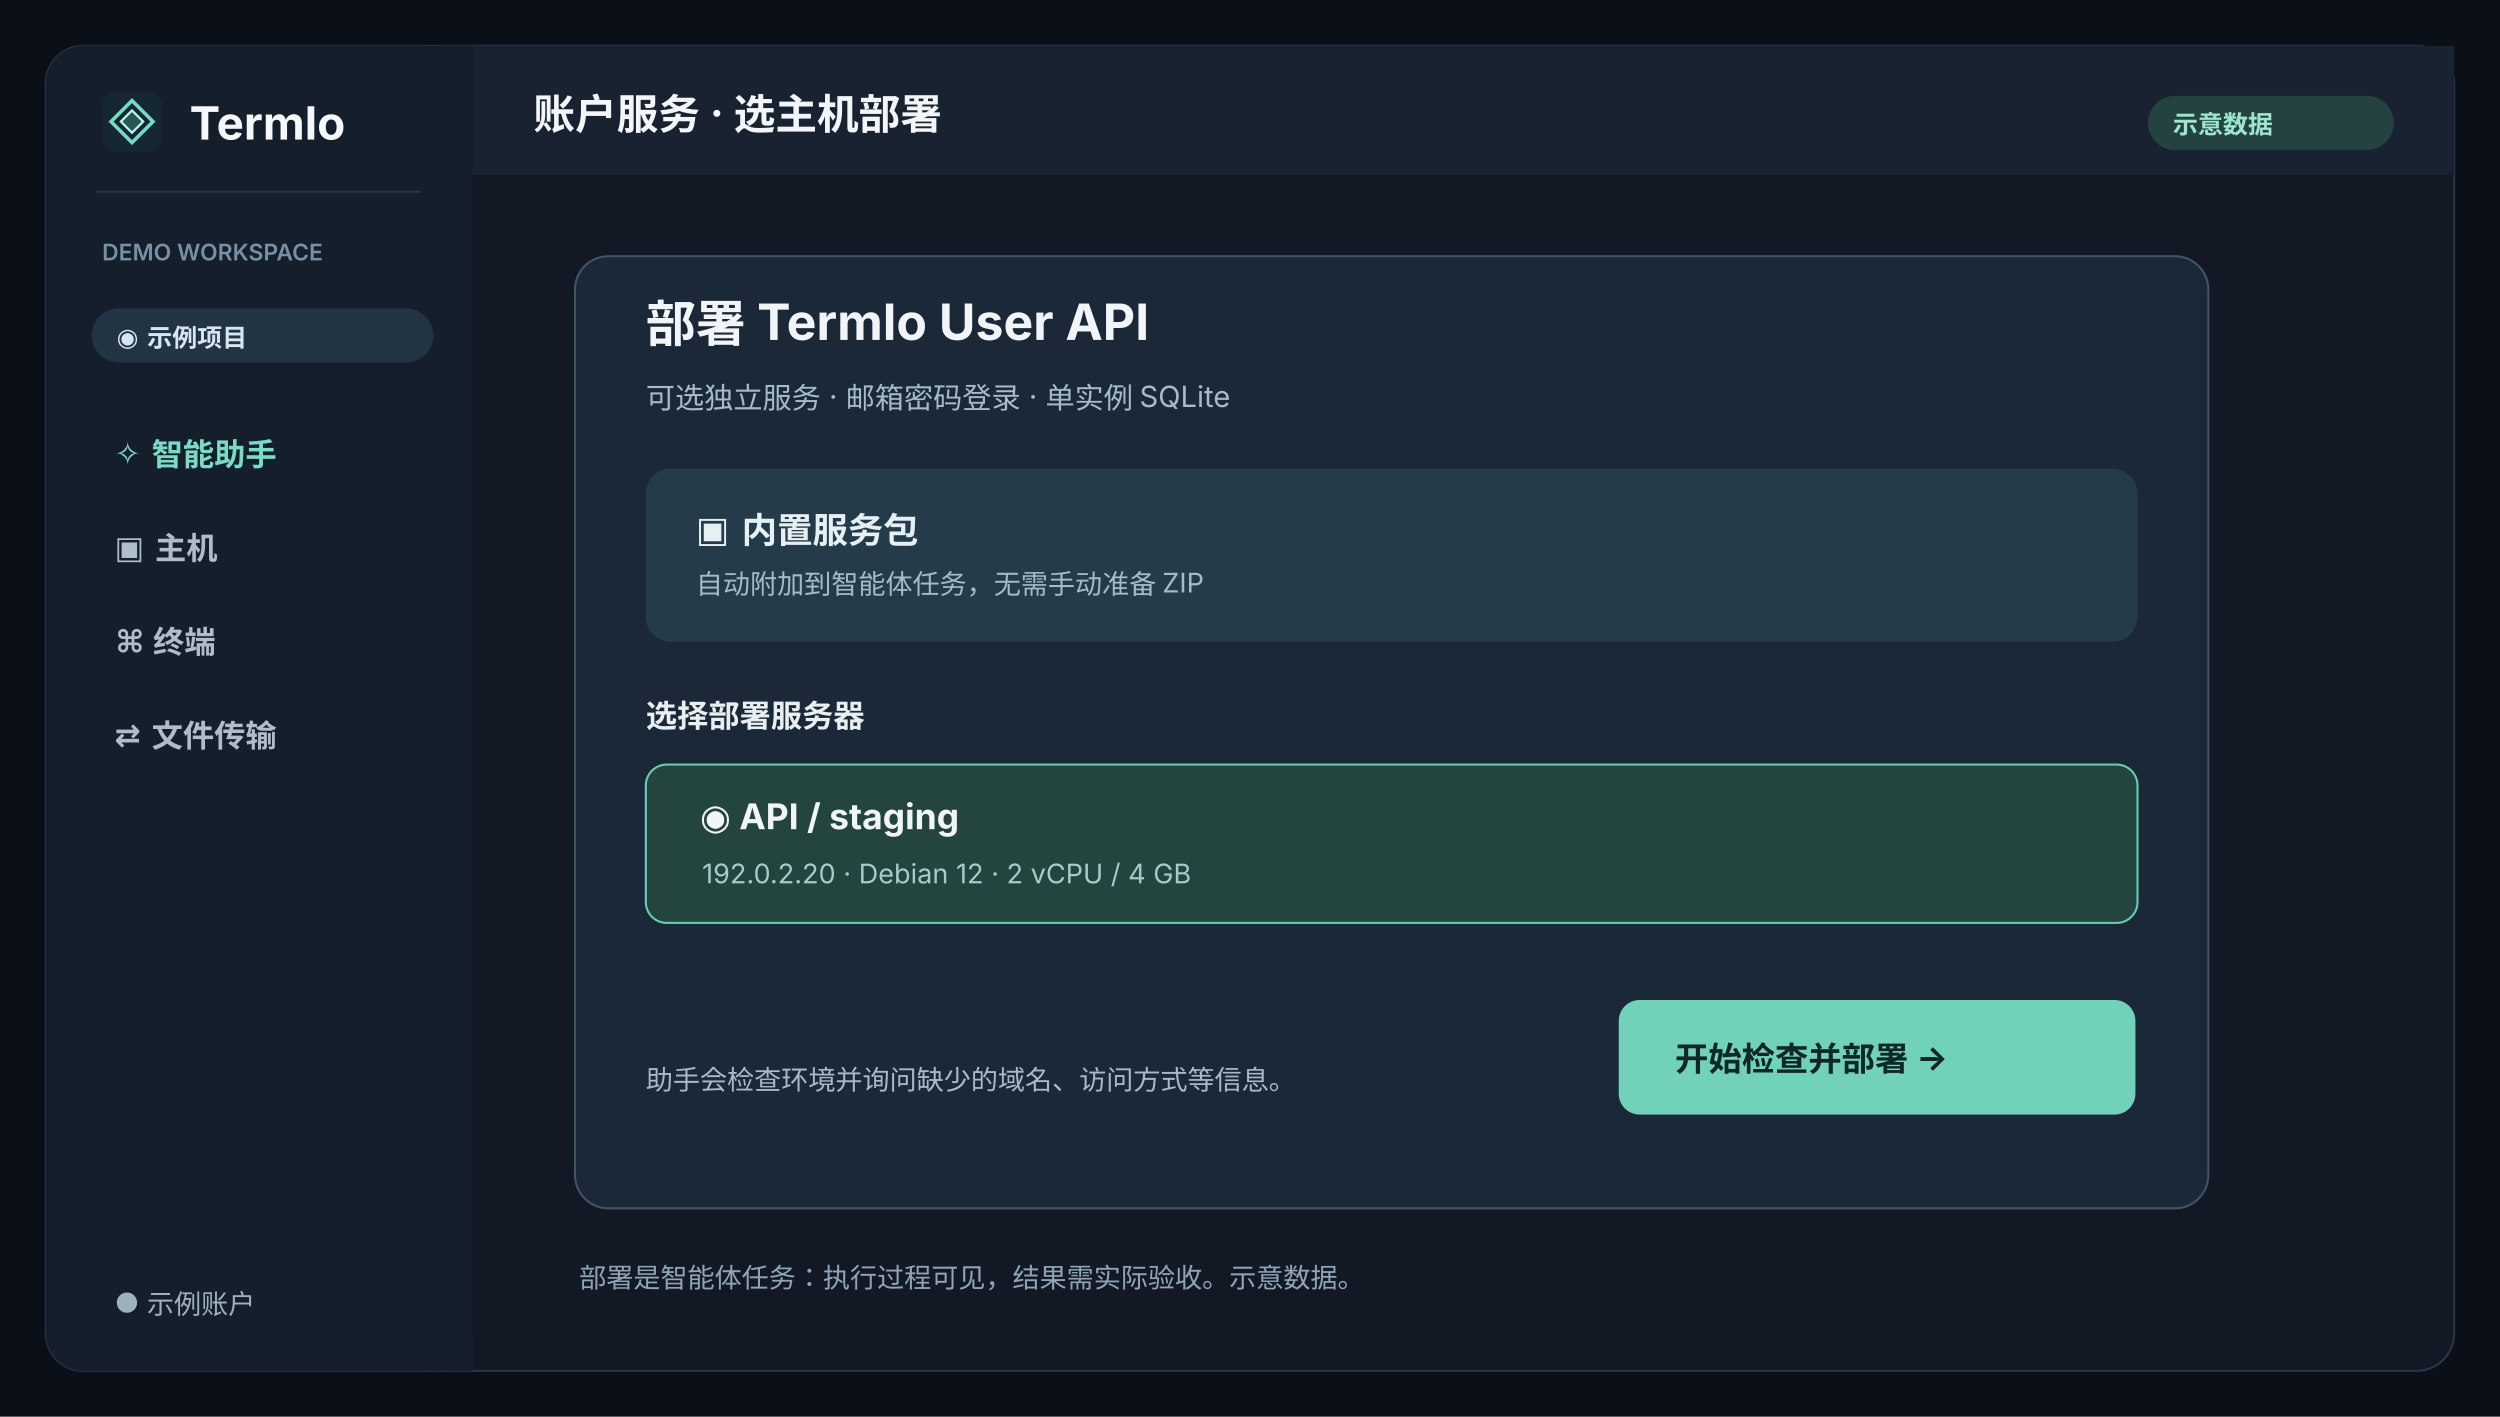
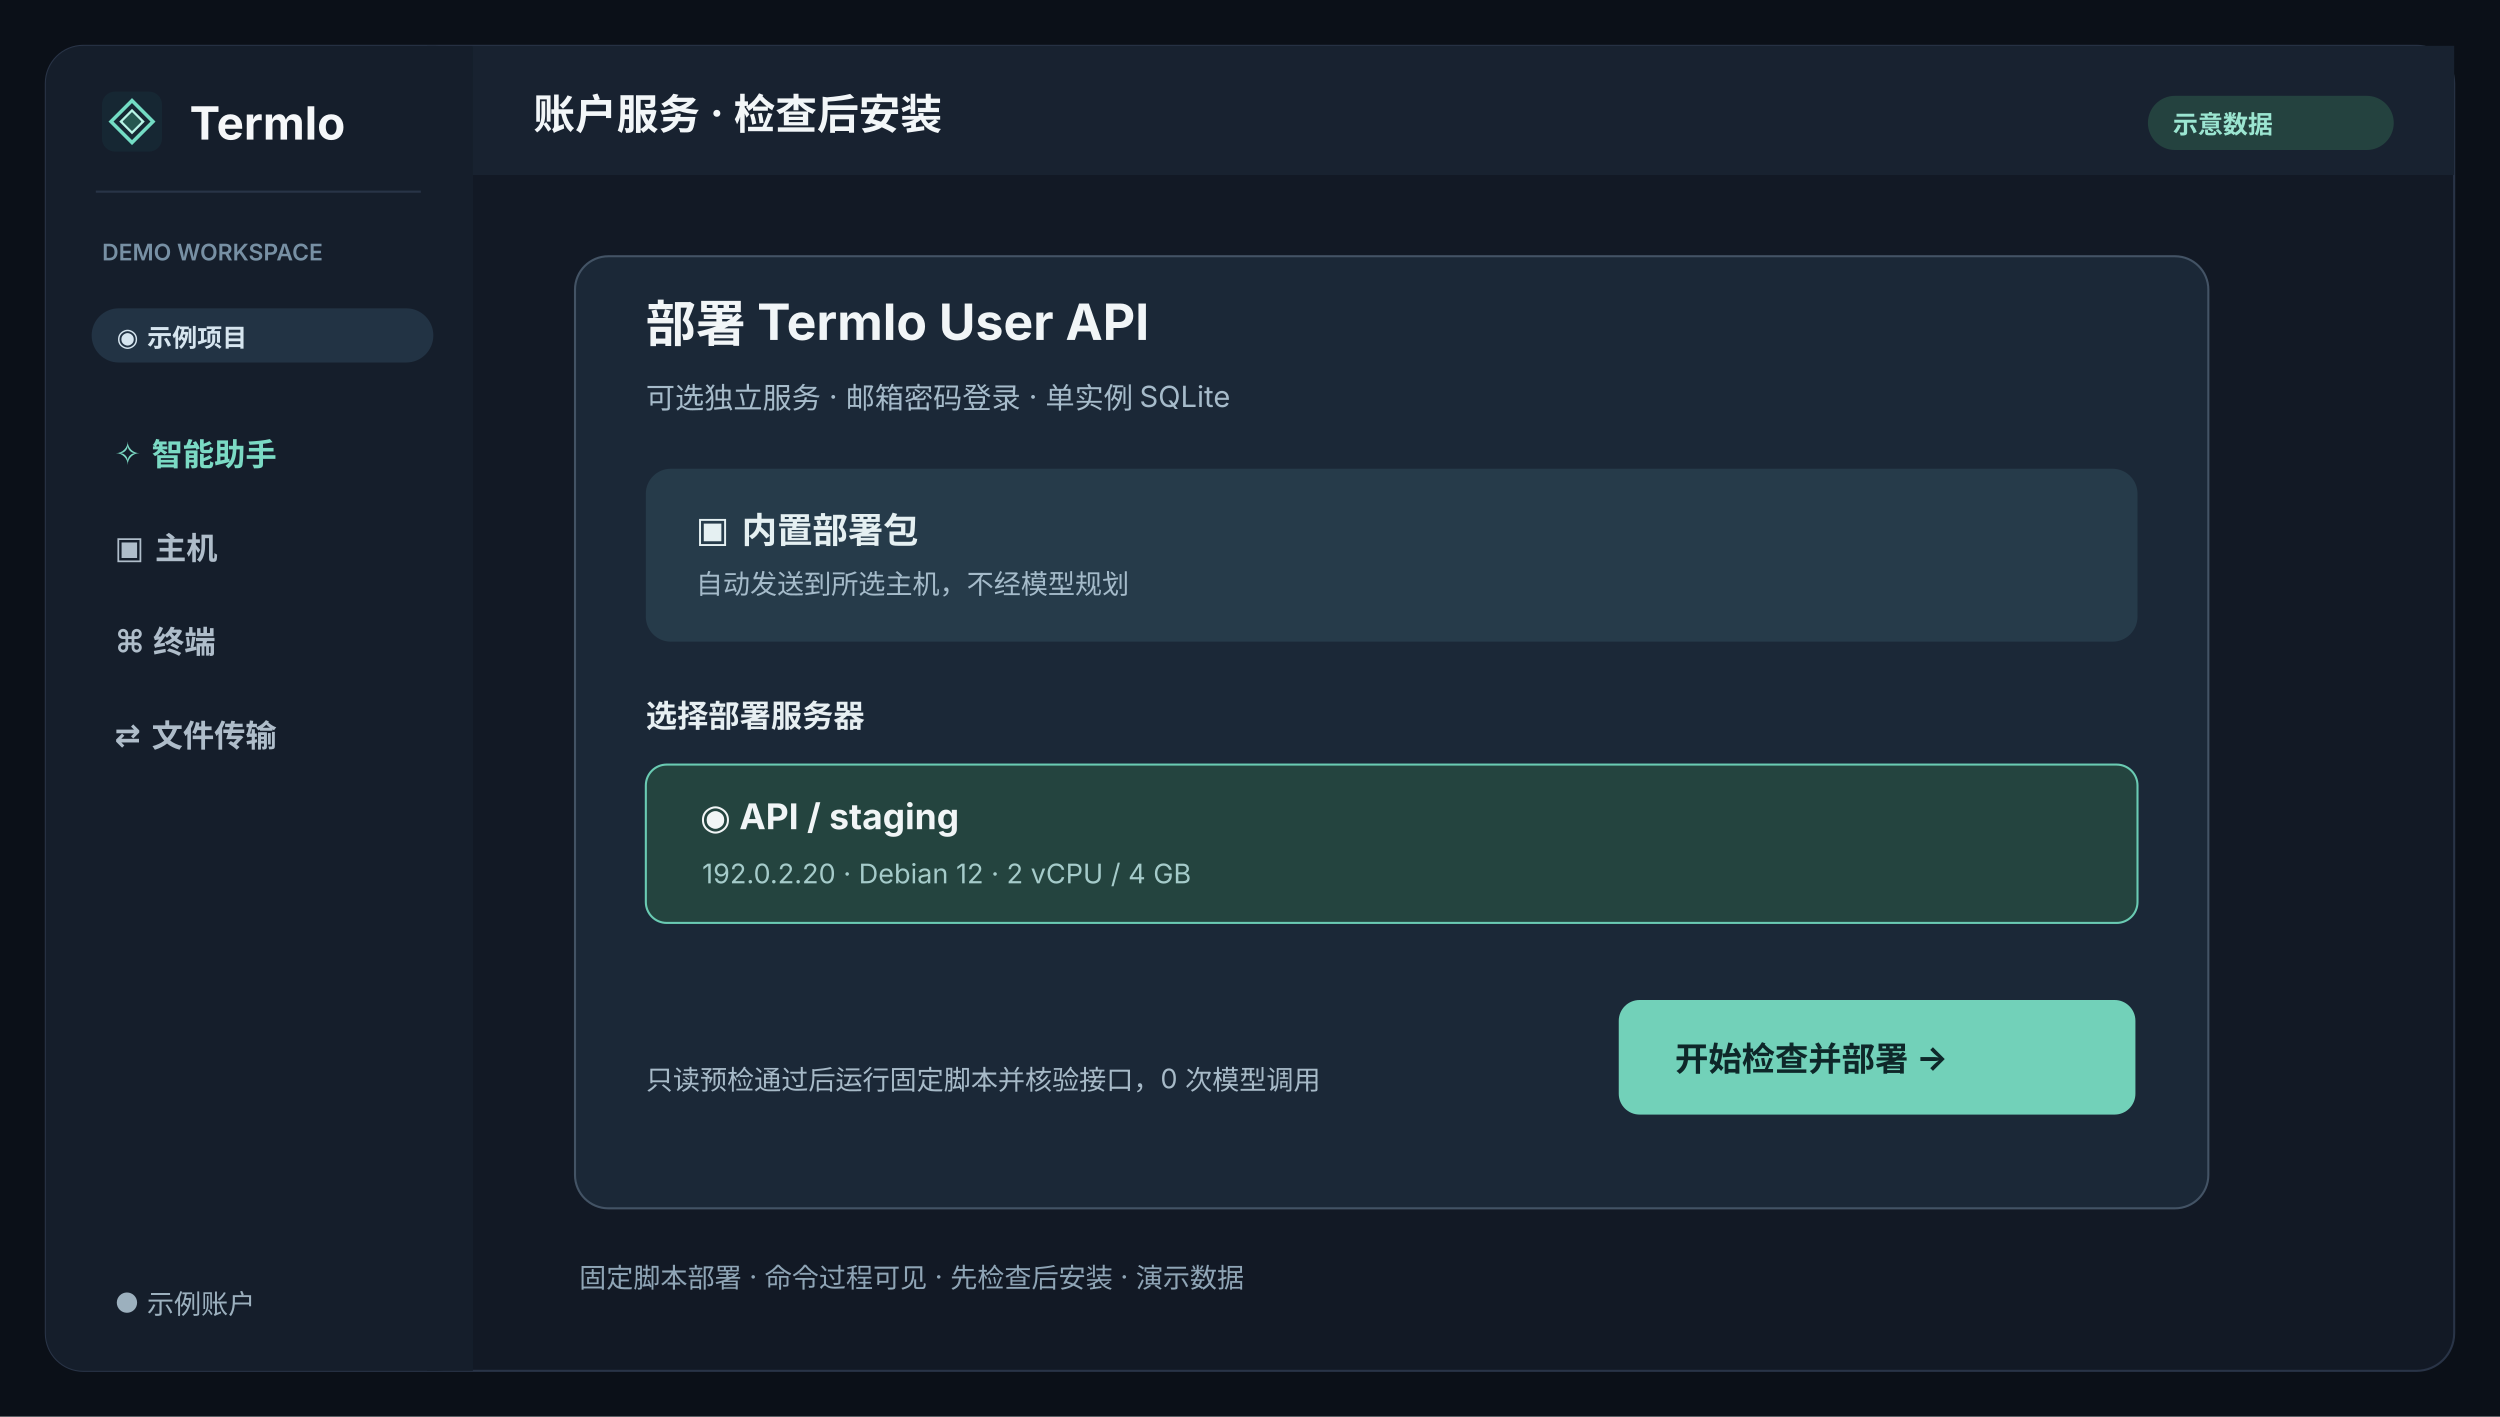
<svg xmlns="http://www.w3.org/2000/svg" width="1200" height="680" viewBox="0 0 1200 680">
  <rect width="1200" height="680" fill="#0b1018" />
  <rect x="22" y="22" width="1156" height="636" rx="18" fill="#121925" stroke="#293447" />
  <rect x="22" y="22" width="205" height="636" rx="18" fill="#151e2b" stroke="none" />
  <rect x="205" y="22" width="22" height="636" rx="0" fill="#151e2b" stroke="none" />
  <g transform="translate(48 43) scale(0.12)">
    <rect x="8" y="8" width="240" height="240" rx="52" fill="#162733" />
    <path d="M128 34 222 128 128 222 34 128Z M128 54 202 128 128 202 54 128Z" fill="#73DCC4" fill-rule="evenodd" />
    <path d="M128 77 179 128 128 179 77 128Z M128 91 165 128 128 165 91 128Z" fill="#B7F5E6" fill-rule="evenodd" />
    <path d="M128 91 165 128 128 165 91 128Z" fill="#265750" />
  </g>
  <text x="91" y="67" fill="#f5f7f9" font-family="Inter,Segoe UI,Arial,sans-serif" font-size="22" font-weight="700">Termlo</text>
  <path d="M46 92H202" stroke="#283447" />
  <text x="49" y="125" fill="#7790a4" font-family="Inter,Segoe UI,Arial,sans-serif" font-size="11" font-weight="600">DEMO WORKSPACE</text>
  <rect x="44" y="148" width="164" height="26" rx="13" fill="#223344" stroke="none" />
  <text x="56" y="166" fill="#d6e5ef" font-family="Inter,Segoe UI,Arial,sans-serif" font-size="12" font-weight="600">◉  示例项目</text>
  <text x="55" y="223" fill="#7bdac4" font-family="Inter,Segoe UI,Arial,sans-serif" font-size="15" font-weight="600">✧  智能助手</text>
  <text x="55" y="268" fill="#afbdca" font-family="Inter,Segoe UI,Arial,sans-serif" font-size="15" font-weight="600">▣  主机</text>
  <text x="55" y="313" fill="#afbdca" font-family="Inter,Segoe UI,Arial,sans-serif" font-size="15" font-weight="600">⌘  终端</text>
  <text x="55" y="358" fill="#afbdca" font-family="Inter,Segoe UI,Arial,sans-serif" font-size="15" font-weight="600">⇄  文件传输</text>
  <text x="55" y="630" fill="#9cb0be" font-family="Inter,Segoe UI,Arial,sans-serif" font-size="13" font-weight="400">●  示例账户</text>
  <rect x="227" y="22" width="951" height="62" rx="0" fill="#182230" stroke="none" />
-   <text x="256" y="62" fill="#f2f6f8" font-family="Inter,Segoe UI,Arial,sans-serif" font-size="20" font-weight="650">账户服务 · 选主机部署</text>
+   <text x="256" y="62" fill="#f2f6f8" font-family="Inter,Segoe UI,Arial,sans-serif" font-size="20" font-weight="650">账户服务 · 检查后安装</text>
  <rect x="1031" y="46" width="118" height="26" rx="13" fill="#24423f" stroke="none" />
  <text x="1043" y="64" fill="#9be5d1" font-family="Inter,Segoe UI,Arial,sans-serif" font-size="12" font-weight="600">示意数据</text>
  <rect x="276" y="123" width="784" height="457" rx="16" fill="#1b2837" stroke="#435365" />
  <text x="310" y="164" fill="#f1f5f7" font-family="Inter,Segoe UI,Arial,sans-serif" font-size="24" font-weight="650">部署 Termlo User API</text>
  <text x="310" y="196" fill="#a6bbca" font-family="Inter,Segoe UI,Arial,sans-serif" font-size="14" font-weight="400">可选独立服务 · 邮箱密码登录 · 单实例 SQLite</text>
  <rect x="310" y="225" width="716" height="83" rx="12" fill="#263b4a" stroke="none" />
-   <text x="334" y="260" fill="#e5f0f2" font-family="Inter,Segoe UI,Arial,sans-serif" font-size="17" font-weight="650">▣  内置服务包</text>
-   <text x="334" y="285" fill="#a5bbca" font-family="Inter,Segoe UI,Arial,sans-serif" font-size="13" font-weight="400">自动附加到智能体任务，无需手动准备 ZIP</text>
+   <text x="334" y="260" fill="#e5f0f2" font-family="Inter,Segoe UI,Arial,sans-serif" font-size="17" font-weight="650">▣  内置部署包</text>
+   <text x="334" y="285" fill="#a5bbca" font-family="Inter,Segoe UI,Arial,sans-serif" font-size="13" font-weight="400">自动发送到所选主机，不经模型规划</text>
  <text x="310" y="349" fill="#e7eff2" font-family="Inter,Segoe UI,Arial,sans-serif" font-size="15" font-weight="650">选择部署服务器</text>
  <rect x="310" y="367" width="716" height="76" rx="10" fill="#24443f" stroke="#6acbb3" />
  <text x="336" y="398" fill="#f1f5f6" font-family="Inter,Segoe UI,Arial,sans-serif" font-size="17" font-weight="650">◉  API / staging</text>
  <text x="337" y="424" fill="#a5cbca" font-family="Inter,Segoe UI,Arial,sans-serif" font-size="13" font-weight="400">192.0.2.20  ·  Debian 12  ·  2 vCPU / 4 GB</text>
  <rect x="777" y="480" width="248" height="55" rx="10" fill="#72d1b9" stroke="none" />
  <text x="804" y="514" fill="#0e2729" font-family="Inter,Segoe UI,Arial,sans-serif" font-size="16" font-weight="700">开始检查并部署 →</text>
-   <text x="310" y="523" fill="#a7bac8" font-family="Inter,Segoe UI,Arial,sans-serif" font-size="13" font-weight="400">助手会检查环境并询问缺少的域名、访问方式等信息。</text>
-   <text x="278" y="618" fill="#8fa5b6" font-family="Inter,Segoe UI,Arial,sans-serif" font-size="13" font-weight="400">部署是智能体任务：执行过程可见，结果需实际验收。示意数据。</text>
+   <text x="310" y="523" fill="#a7bac8" font-family="Inter,Segoe UI,Arial,sans-serif" font-size="13" font-weight="400">只读预检通过后运行固定脚本并核验接口，0 次模型调用</text>
+   <text x="278" y="618" fill="#8fa5b6" font-family="Inter,Segoe UI,Arial,sans-serif" font-size="13" font-weight="400">固定脚本部署 · 命令过程可见 · 先检查后安装 · 演示数据</text>
</svg>
